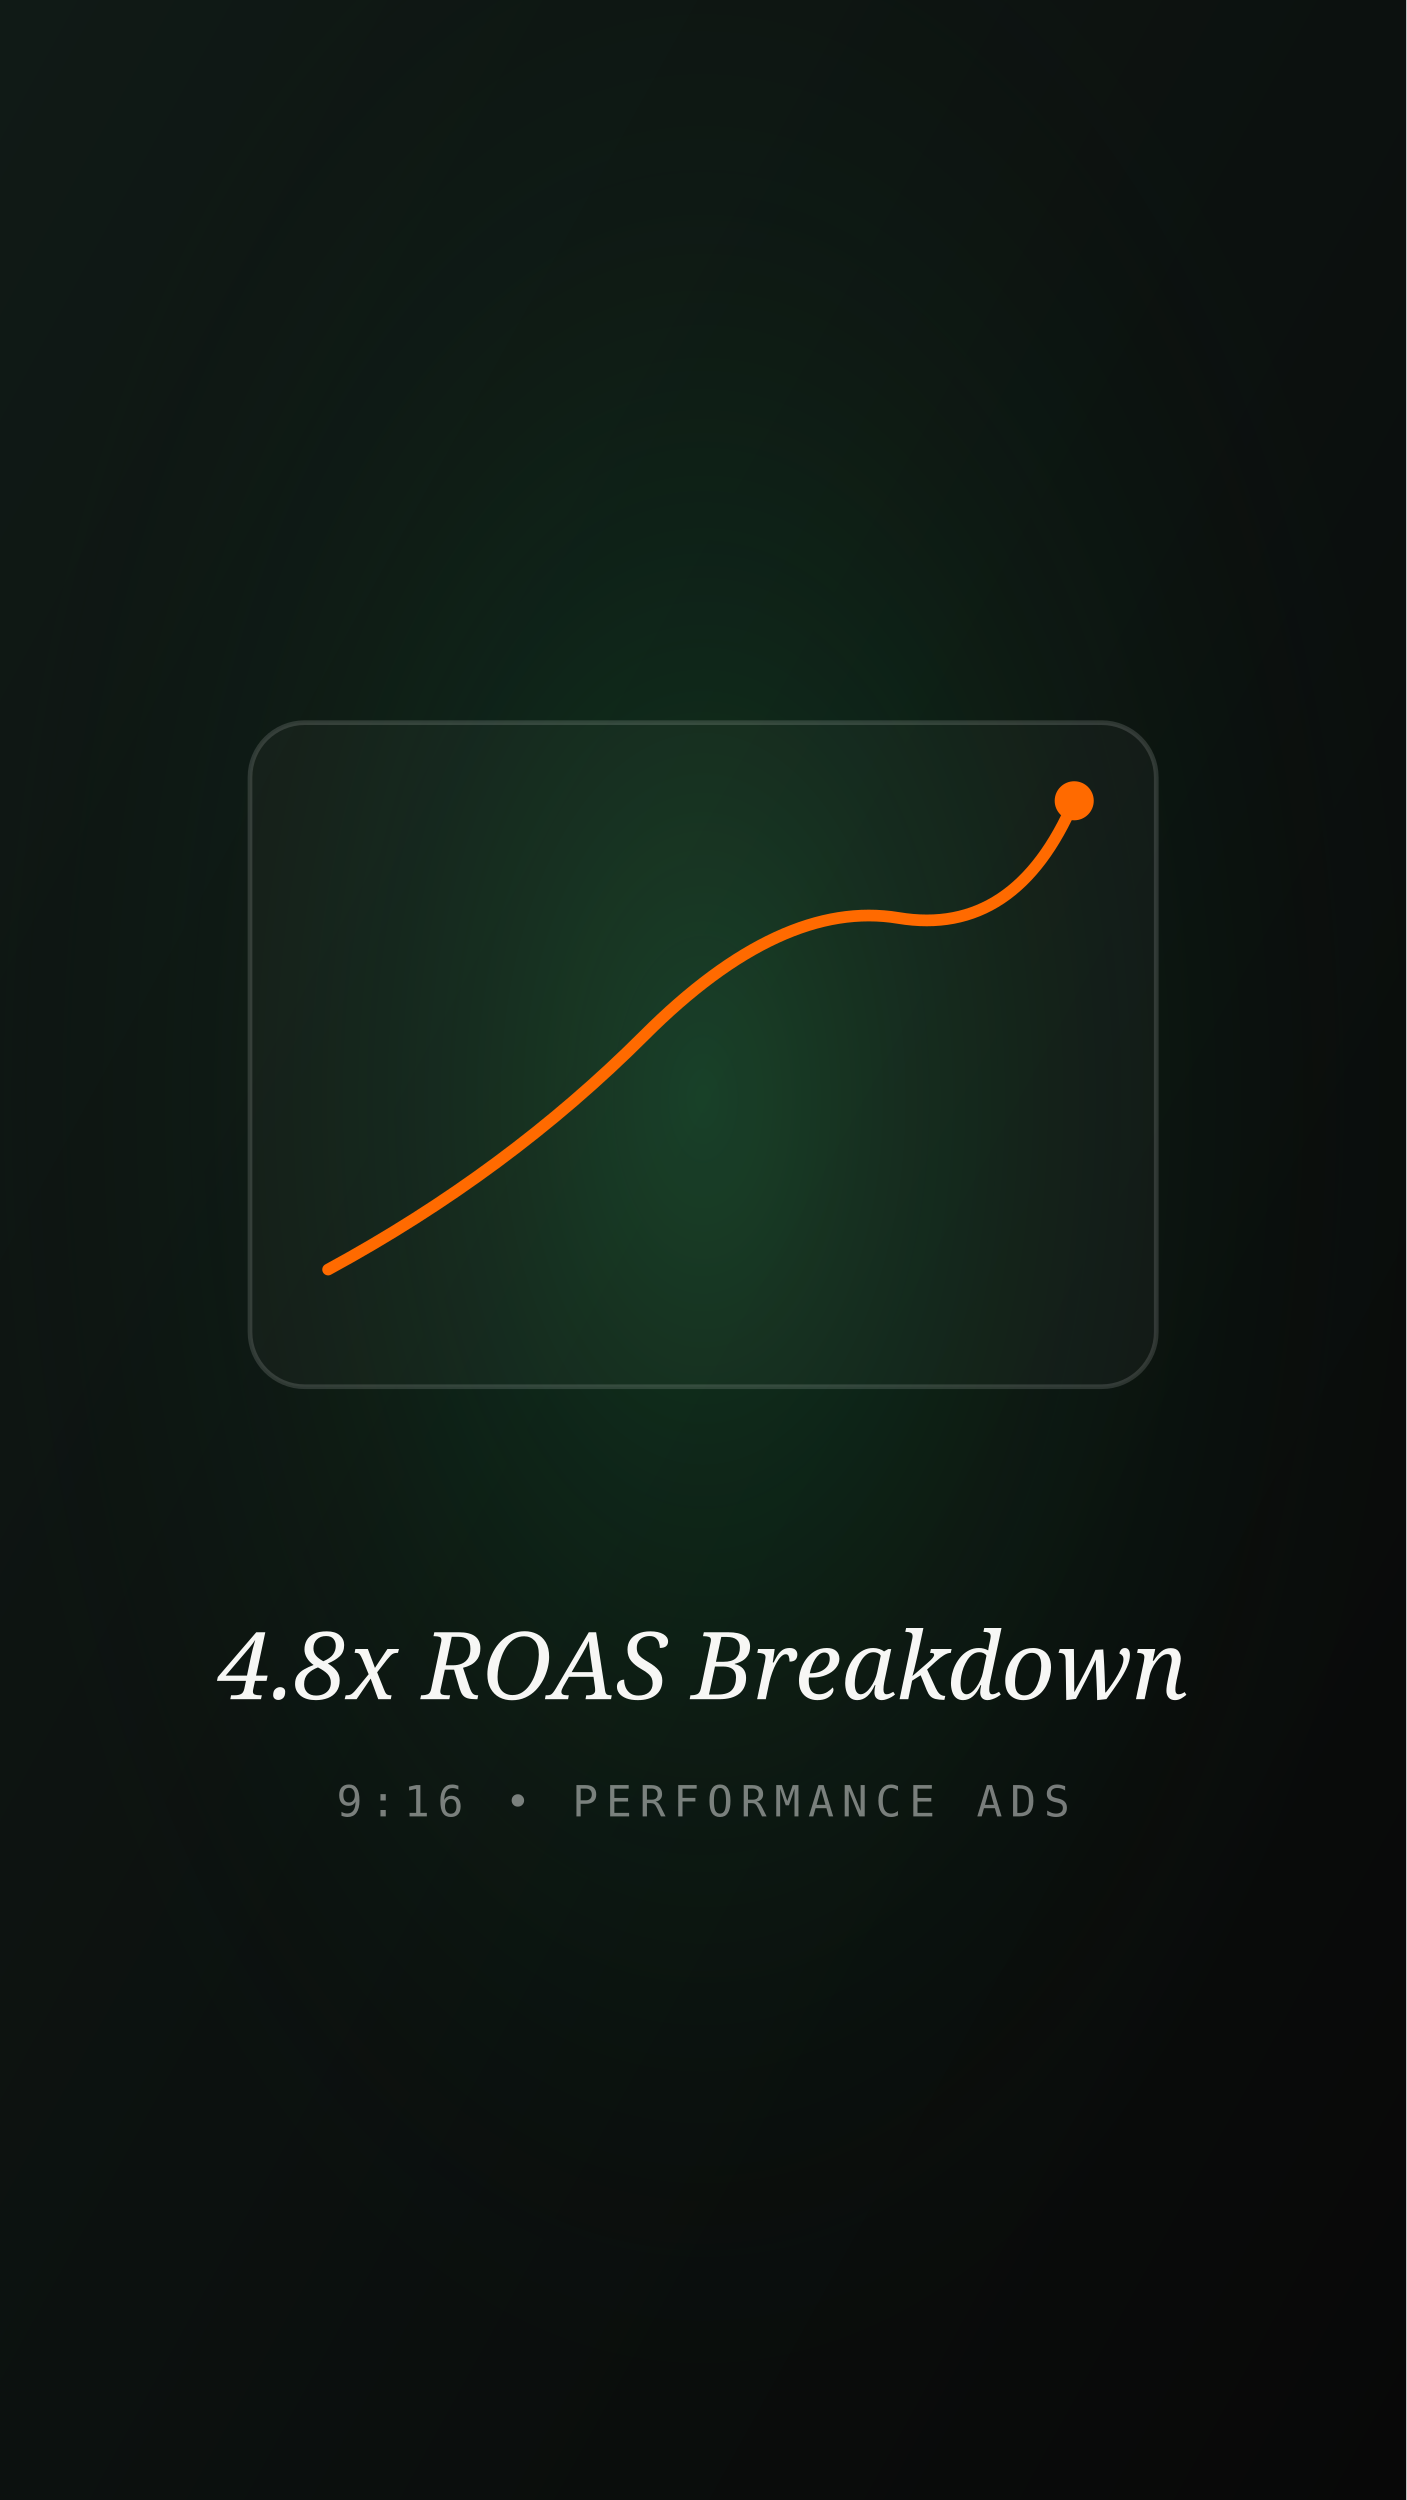
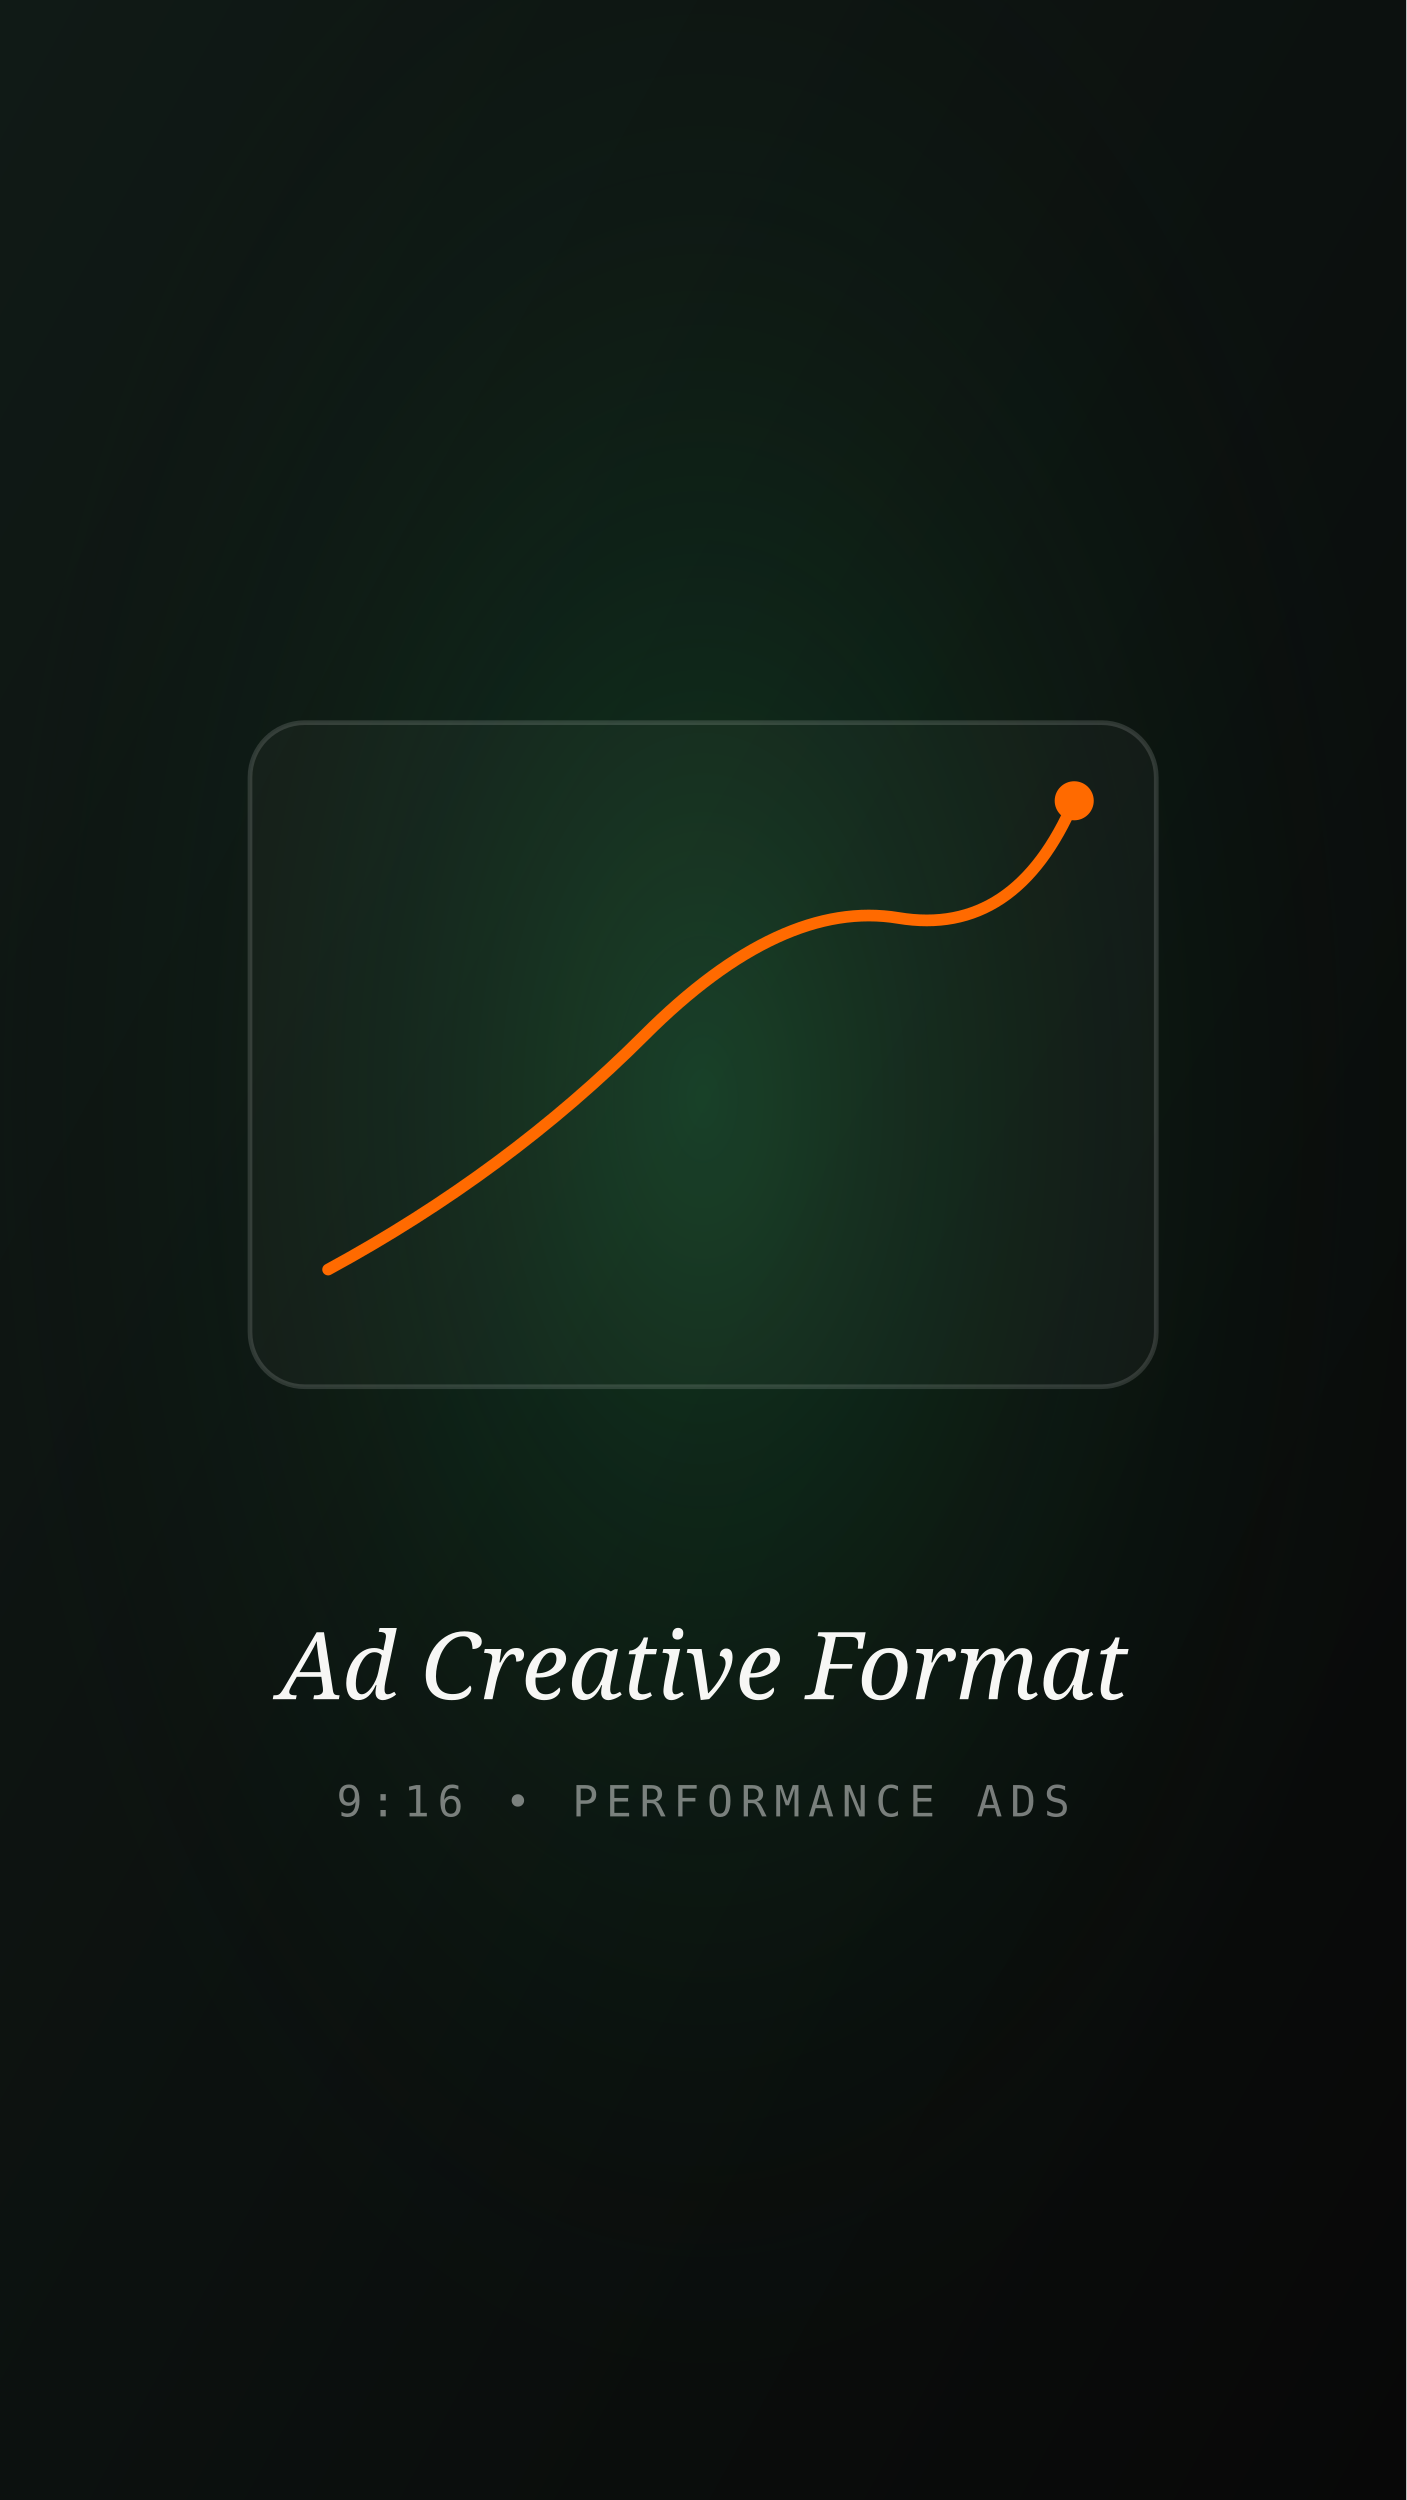
<svg xmlns="http://www.w3.org/2000/svg" viewBox="0 0 360 640" width="100%" height="100%">
  <defs>
    <linearGradient id="r4-bg" x1="0%" y1="0%" x2="100%" y2="100%">
      <stop offset="0%" stop-color="#101a16" />
      <stop offset="100%" stop-color="#080808" />
    </linearGradient>
    <radialGradient id="r4-glow" cx="50%" cy="44%" r="55%">
      <stop offset="0%" stop-color="#25D366" stop-opacity="0.22" />
      <stop offset="100%" stop-color="#080808" stop-opacity="0" />
    </radialGradient>
  </defs>
  <rect width="360" height="640" fill="url(#r4-bg)" />
  <rect width="360" height="640" fill="url(#r4-glow)" />
  <rect x="64" y="185" width="232" height="170" rx="14" fill="rgba(255,255,255,0.03)" stroke="rgba(255,255,255,0.14)" stroke-width="1.2" />
  <path d="M84 325 Q 130 300, 165 265 T 230 235 T 275 205" fill="none" stroke="#FF6A00" stroke-width="3" stroke-linecap="round" />
  <circle cx="275" cy="205" r="5" fill="#FF6A00" />
-   <text x="180" y="435" fill="#F7F7F5" font-family="'Playfair Display', serif" font-size="24" text-anchor="middle" font-style="italic">4.8x ROAS Breakdown</text>
+   <text x="180" y="435" fill="#F7F7F5" font-family="'Playfair Display', serif" font-size="24" text-anchor="middle" font-style="italic">Ad Creative Format</text>
  <text x="180" y="465" fill="rgba(255,255,255,0.45)" font-family="'IBM Plex Mono', monospace" font-size="11" text-anchor="middle" letter-spacing="2">9:16 • PERFORMANCE ADS</text>
</svg>
